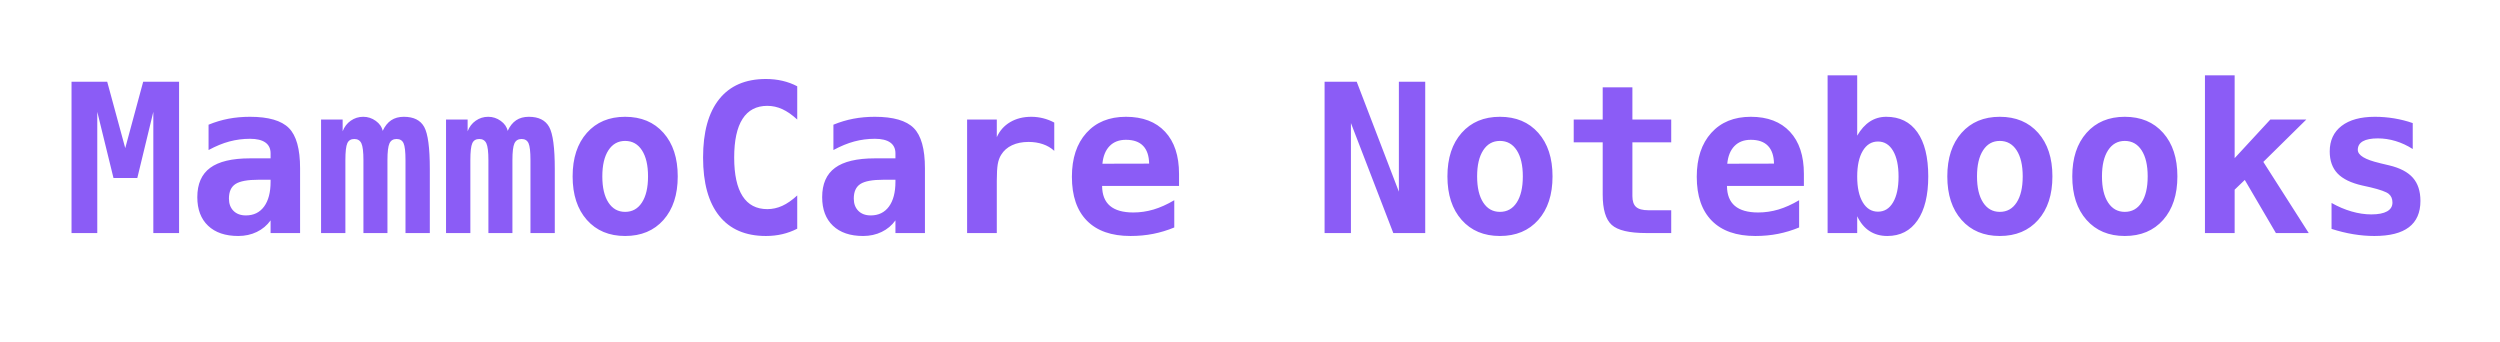
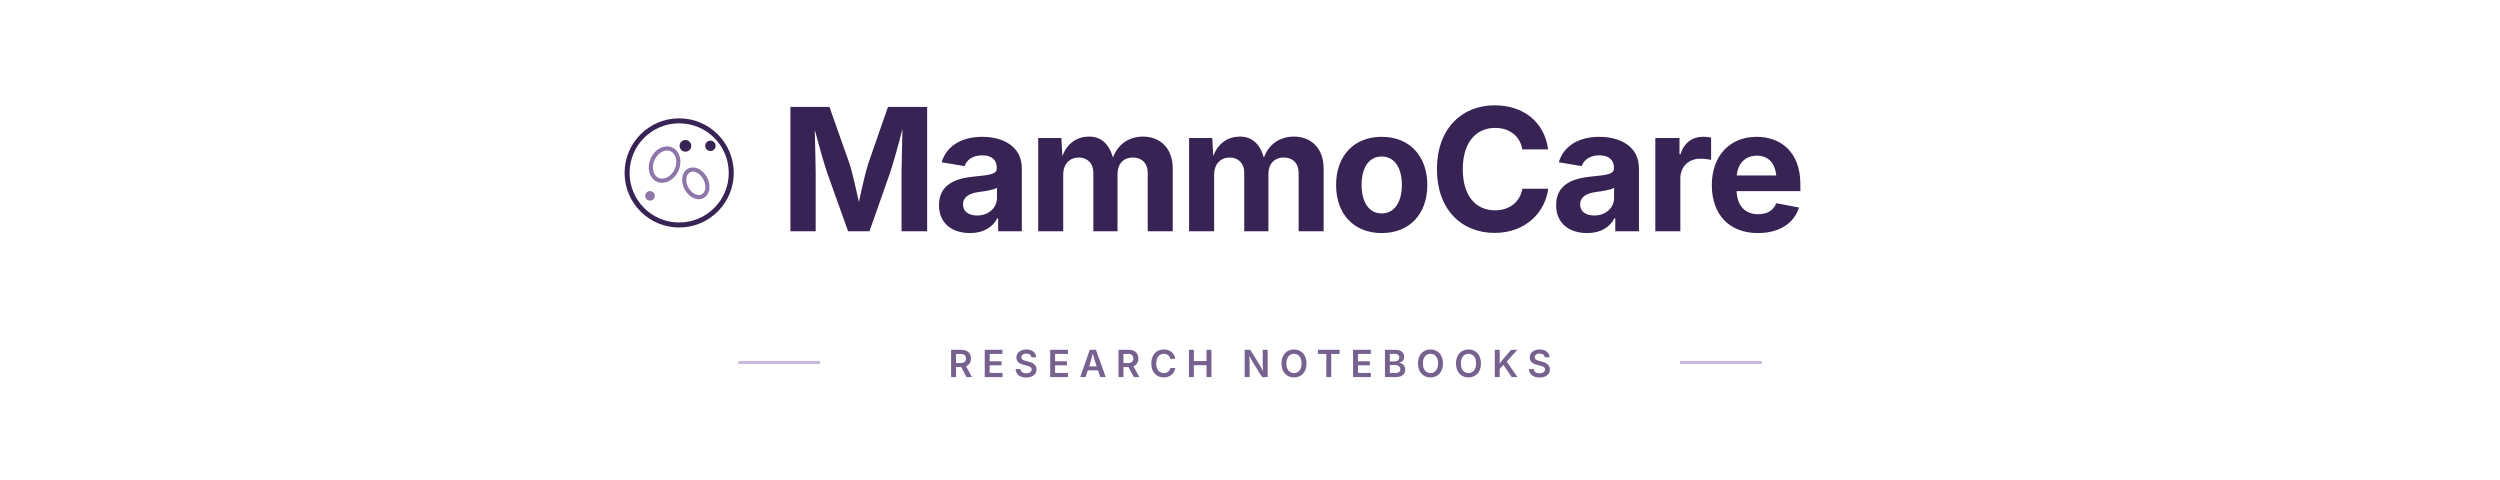
- <svg xmlns="http://www.w3.org/2000/svg" width="527" height="72" viewBox="0 0 527.3 72.4" role="img" aria-label="MammoCare Notebooks">
-   <g transform="translate(12,49.4)" fill="#8B5CF6">
-     <path d="M1.848 -32.076H9.41L13.234 -18.004L17.037 -32.076H24.643V0.0H19.186V-25.695L15.791 -11.666H10.742L7.305 -25.695V0.0H1.848Z M41.529 -11.301Q38.006 -11.301 36.609 -10.398Q35.213 -9.496 35.213 -7.305Q35.213 -5.672 36.18 -4.705Q37.146 -3.738 38.801 -3.738Q41.293 -3.738 42.668 -5.618Q44.043 -7.498 44.043 -10.871V-11.301ZM50.295 -13.729V0.0H44.043V-2.686Q42.904 -1.096 41.121 -0.236Q39.338 0.623 37.189 0.623Q33.086 0.623 30.798 -1.547Q28.51 -3.717 28.51 -7.605Q28.51 -11.816 31.238 -13.825Q33.967 -15.834 39.682 -15.834H44.043V-16.887Q44.043 -18.412 42.937 -19.196Q41.83 -19.98 39.682 -19.98Q37.426 -19.98 35.31 -19.411Q33.193 -18.842 30.895 -17.596V-22.967Q32.979 -23.826 35.127 -24.234Q37.275 -24.643 39.682 -24.643Q45.547 -24.643 47.921 -22.258Q50.295 -19.873 50.295 -13.729Z M67.805 -21.656Q68.514 -23.182 69.609 -23.912Q70.705 -24.643 72.295 -24.643Q75.41 -24.643 76.603 -22.494Q77.795 -20.346 77.795 -13.557V0.0H72.639V-15.447Q72.639 -18.133 72.23 -19.035Q71.822 -19.938 70.748 -19.938Q69.674 -19.938 69.244 -19.014Q68.814 -18.09 68.814 -15.447V0.0H63.723V-15.447Q63.723 -18.09 63.293 -19.014Q62.863 -19.938 61.789 -19.938Q60.715 -19.938 60.307 -19.035Q59.898 -18.133 59.898 -15.447V0.0H54.742V-24.062H59.318V-21.57Q59.855 -22.988 61.037 -23.815Q62.219 -24.643 63.68 -24.643Q65.141 -24.643 66.344 -23.772Q67.547 -22.902 67.805 -21.656Z M94.295 -21.656Q95.004 -23.182 96.1 -23.912Q97.195 -24.643 98.785 -24.643Q101.9 -24.643 103.093 -22.494Q104.285 -20.346 104.285 -13.557V0.0H99.129V-15.447Q99.129 -18.133 98.721 -19.035Q98.312 -19.938 97.238 -19.938Q96.164 -19.938 95.734 -19.014Q95.305 -18.09 95.305 -15.447V0.0H90.213V-15.447Q90.213 -18.09 89.783 -19.014Q89.354 -19.938 88.279 -19.938Q87.205 -19.938 86.797 -19.035Q86.389 -18.133 86.389 -15.447V0.0H81.232V-24.062H85.809V-21.57Q86.346 -22.988 87.527 -23.815Q88.709 -24.643 90.17 -24.643Q91.631 -24.643 92.834 -23.772Q94.037 -22.902 94.295 -21.656Z M119.195 -19.529Q116.939 -19.529 115.65 -17.542Q114.361 -15.555 114.361 -12.01Q114.361 -8.465 115.65 -6.478Q116.939 -4.49 119.195 -4.49Q121.473 -4.49 122.762 -6.478Q124.051 -8.465 124.051 -12.01Q124.051 -15.555 122.762 -17.542Q121.473 -19.529 119.195 -19.529ZM108.066 -12.01Q108.066 -17.832 111.085 -21.237Q114.104 -24.643 119.195 -24.643Q124.309 -24.643 127.327 -21.237Q130.346 -17.832 130.346 -12.01Q130.346 -6.188 127.327 -2.782Q124.309 0.623 119.195 0.623Q114.104 0.623 111.085 -2.782Q108.066 -6.188 108.066 -12.01Z M155.676 -0.924Q154.172 -0.15 152.518 0.236Q150.863 0.623 149.037 0.623Q142.549 0.623 139.133 -3.652Q135.717 -7.928 135.717 -16.006Q135.717 -24.105 139.133 -28.381Q142.549 -32.656 149.037 -32.656Q150.863 -32.656 152.539 -32.27Q154.215 -31.883 155.676 -31.109V-24.062Q154.043 -25.566 152.507 -26.265Q150.971 -26.963 149.338 -26.963Q145.857 -26.963 144.085 -24.202Q142.312 -21.441 142.312 -16.006Q142.312 -10.592 144.085 -7.831Q145.857 -5.07 149.338 -5.07Q150.971 -5.07 152.507 -5.769Q154.043 -6.467 155.676 -7.971Z M173.98 -11.301Q170.457 -11.301 169.061 -10.398Q167.664 -9.496 167.664 -7.305Q167.664 -5.672 168.631 -4.705Q169.598 -3.738 171.252 -3.738Q173.744 -3.738 175.119 -5.618Q176.494 -7.498 176.494 -10.871V-11.301ZM182.746 -13.729V0.0H176.494V-2.686Q175.355 -1.096 173.572 -0.236Q171.789 0.623 169.641 0.623Q165.537 0.623 163.249 -1.547Q160.961 -3.717 160.961 -7.605Q160.961 -11.816 163.689 -13.825Q166.418 -15.834 172.133 -15.834H176.494V-16.887Q176.494 -18.412 175.388 -19.196Q174.281 -19.98 172.133 -19.98Q169.877 -19.98 167.761 -19.411Q165.645 -18.842 163.346 -17.596V-22.967Q165.43 -23.826 167.578 -24.234Q169.727 -24.643 172.133 -24.643Q177.998 -24.643 180.372 -22.258Q182.746 -19.873 182.746 -13.729Z M210.16 -17.424Q209.129 -18.369 207.743 -18.842Q206.357 -19.314 204.703 -19.314Q202.705 -19.314 201.212 -18.616Q199.719 -17.918 198.902 -16.586Q198.387 -15.77 198.183 -14.609Q197.979 -13.449 197.979 -11.086V0.0H191.684V-24.062H197.979V-20.324Q198.902 -22.387 200.814 -23.515Q202.727 -24.643 205.283 -24.643Q206.572 -24.643 207.808 -24.331Q209.043 -24.02 210.16 -23.418Z M235.598 -1.182Q233.406 -0.279 231.129 0.172Q228.852 0.623 226.316 0.623Q220.279 0.623 217.089 -2.61Q213.898 -5.844 213.898 -11.924Q213.898 -17.811 216.971 -21.227Q220.043 -24.643 225.35 -24.643Q230.699 -24.643 233.653 -21.474Q236.607 -18.305 236.607 -12.547V-9.99H220.301Q220.322 -7.154 221.977 -5.758Q223.631 -4.361 226.918 -4.361Q229.088 -4.361 231.193 -4.984Q233.299 -5.607 235.598 -6.961ZM230.27 -14.717Q230.227 -17.209 228.991 -18.487Q227.756 -19.766 225.35 -19.766Q223.18 -19.766 221.891 -18.444Q220.602 -17.123 220.365 -14.695Z M267.459 -32.076H274.27L283.207 -8.766V-32.076H288.793V0.0H282.025L273.045 -23.311V0.0H267.459Z M304.627 -19.529Q302.371 -19.529 301.082 -17.542Q299.793 -15.555 299.793 -12.01Q299.793 -8.465 301.082 -6.478Q302.371 -4.49 304.627 -4.49Q306.904 -4.49 308.193 -6.478Q309.482 -8.465 309.482 -12.01Q309.482 -15.555 308.193 -17.542Q306.904 -19.529 304.627 -19.529ZM293.498 -12.01Q293.498 -17.832 296.517 -21.237Q299.535 -24.643 304.627 -24.643Q309.74 -24.643 312.759 -21.237Q315.777 -17.832 315.777 -12.01Q315.777 -6.188 312.759 -2.782Q309.74 0.623 304.627 0.623Q299.535 0.623 296.517 -2.782Q293.498 -6.188 293.498 -12.01Z M332.707 -30.895V-24.062H340.936V-19.229H332.707V-7.842Q332.707 -6.23 333.491 -5.532Q334.275 -4.834 336.102 -4.834H340.936V0.0H335.65Q330.236 0.0 328.324 -1.729Q326.412 -3.459 326.412 -8.143V-19.229H320.268V-24.062H326.412V-30.895Z M368.049 -1.182Q365.857 -0.279 363.58 0.172Q361.303 0.623 358.768 0.623Q352.73 0.623 349.54 -2.61Q346.35 -5.844 346.35 -11.924Q346.35 -17.811 349.422 -21.227Q352.494 -24.643 357.801 -24.643Q363.15 -24.643 366.104 -21.474Q369.059 -18.305 369.059 -12.547V-9.99H352.752Q352.773 -7.154 354.428 -5.758Q356.082 -4.361 359.369 -4.361Q361.539 -4.361 363.645 -4.984Q365.75 -5.607 368.049 -6.961ZM362.721 -14.717Q362.678 -17.209 361.442 -18.487Q360.207 -19.766 357.801 -19.766Q355.631 -19.766 354.342 -18.444Q353.053 -17.123 352.816 -14.695Z M389.125 -11.967Q389.125 -15.447 387.965 -17.424Q386.805 -19.4 384.764 -19.4Q382.723 -19.4 381.541 -17.424Q380.359 -15.447 380.359 -11.967Q380.359 -8.486 381.541 -6.51Q382.723 -4.533 384.764 -4.533Q386.805 -4.533 387.965 -6.51Q389.125 -8.486 389.125 -11.967ZM380.359 -20.646Q381.52 -22.645 383.056 -23.644Q384.592 -24.643 386.525 -24.643Q390.801 -24.643 393.11 -21.377Q395.42 -18.111 395.42 -12.01Q395.42 -5.994 393.143 -2.686Q390.865 0.623 386.74 0.623Q384.57 0.623 382.959 -0.43Q381.348 -1.482 380.359 -3.566V0.0H374.086V-33.43H380.359Z M410.588 -19.529Q408.332 -19.529 407.043 -17.542Q405.754 -15.555 405.754 -12.01Q405.754 -8.465 407.043 -6.478Q408.332 -4.49 410.588 -4.49Q412.865 -4.49 414.154 -6.478Q415.443 -8.465 415.443 -12.01Q415.443 -15.555 414.154 -17.542Q412.865 -19.529 410.588 -19.529ZM399.459 -12.01Q399.459 -17.832 402.478 -21.237Q405.496 -24.643 410.588 -24.643Q415.701 -24.643 418.72 -21.237Q421.738 -17.832 421.738 -12.01Q421.738 -6.188 418.72 -2.782Q415.701 0.623 410.588 0.623Q405.496 0.623 402.478 -2.782Q399.459 -6.188 399.459 -12.01Z M437.078 -19.529Q434.822 -19.529 433.533 -17.542Q432.244 -15.555 432.244 -12.01Q432.244 -8.465 433.533 -6.478Q434.822 -4.49 437.078 -4.49Q439.355 -4.49 440.645 -6.478Q441.934 -8.465 441.934 -12.01Q441.934 -15.555 440.645 -17.542Q439.355 -19.529 437.078 -19.529ZM425.949 -12.01Q425.949 -17.832 428.968 -21.237Q431.986 -24.643 437.078 -24.643Q442.191 -24.643 445.21 -21.237Q448.229 -17.832 448.229 -12.01Q448.229 -6.188 445.21 -2.782Q442.191 0.623 437.078 0.623Q431.986 0.623 428.968 -2.782Q425.949 -6.188 425.949 -12.01Z M454.072 -33.43H460.367V-15.877L467.93 -24.062H475.557L466.447 -15.082L476.072 0.0H469.111L462.516 -11.258L460.367 -9.195V0.0H454.072Z M498.115 -23.311V-17.811Q496.375 -18.928 494.495 -19.497Q492.615 -20.066 490.725 -20.066Q488.619 -20.066 487.545 -19.454Q486.471 -18.842 486.471 -17.639Q486.471 -15.92 491.068 -14.846L491.305 -14.781L493.109 -14.352Q496.547 -13.535 498.147 -11.72Q499.748 -9.904 499.748 -6.811Q499.748 -3.094 497.31 -1.235Q494.871 0.623 489.973 0.623Q487.803 0.623 485.525 0.247Q483.248 -0.129 480.906 -0.881V-6.381Q482.99 -5.199 485.149 -4.576Q487.309 -3.953 489.328 -3.953Q491.541 -3.953 492.68 -4.598Q493.818 -5.242 493.818 -6.467Q493.818 -7.67 493.013 -8.314Q492.207 -8.959 489.178 -9.689L487.438 -10.076Q483.828 -10.893 482.174 -12.633Q480.52 -14.373 480.52 -17.295Q480.52 -20.775 483.033 -22.709Q485.547 -24.643 490.102 -24.643Q492.143 -24.643 494.173 -24.31Q496.203 -23.977 498.115 -23.311Z" />
+ <svg xmlns="http://www.w3.org/2000/svg" width="1200" height="230" viewBox="0 0 1200 230" role="img" aria-labelledby="title desc">
+   <defs>
+     <style>
+       .wordmark {
+         fill: #382454;
+         font-family: Inter, "Aptos", "Segoe UI", Arial, sans-serif;
+         font-size: 82px;
+         font-weight: 700;
+         letter-spacing: -2.4px;
+       }
+       .subtitle {
+         fill: #76618F;
+         font-family: Inter, "Aptos", "Segoe UI", Arial, sans-serif;
+         font-size: 18px;
+         font-weight: 600;
+         letter-spacing: 4.4px;
+       }
+       .rule {
+         stroke: #C7B9D8;
+         stroke-width: 1.5;
+         stroke-linecap: round;
+       }
+     </style>
+   </defs>
+   <g transform="translate(326 83)" fill="none" stroke-linecap="round" stroke-linejoin="round">
+     <circle r="25" stroke="#382454" stroke-width="2.4" />
+     <ellipse cx="-7" cy="-4" rx="6.3" ry="8" transform="rotate(24 -7 -4)" stroke="#8D76AA" stroke-width="2" />
+     <ellipse cx="8" cy="5" rx="5.1" ry="7" transform="rotate(-28 8 5)" stroke="#8D76AA" stroke-width="2" />
+     <circle cx="3" cy="-13" r="2.8" fill="#382454" stroke="none" />
+     <circle cx="-14" cy="11" r="2.3" fill="#8D76AA" stroke="none" />
+     <circle cx="15" cy="-13" r="2.5" fill="#382454" stroke="none" />
  </g>
+   <text class="wordmark" x="374" y="111">MammoCare</text>
+   <g class="rule">
+     <line x1="355" y1="174" x2="393" y2="174" />
+     <line x1="807" y1="174" x2="845" y2="174" />
+   </g>
+   <text class="subtitle" x="600" y="181" text-anchor="middle">RESEARCH NOTEBOOKS</text>
</svg>
